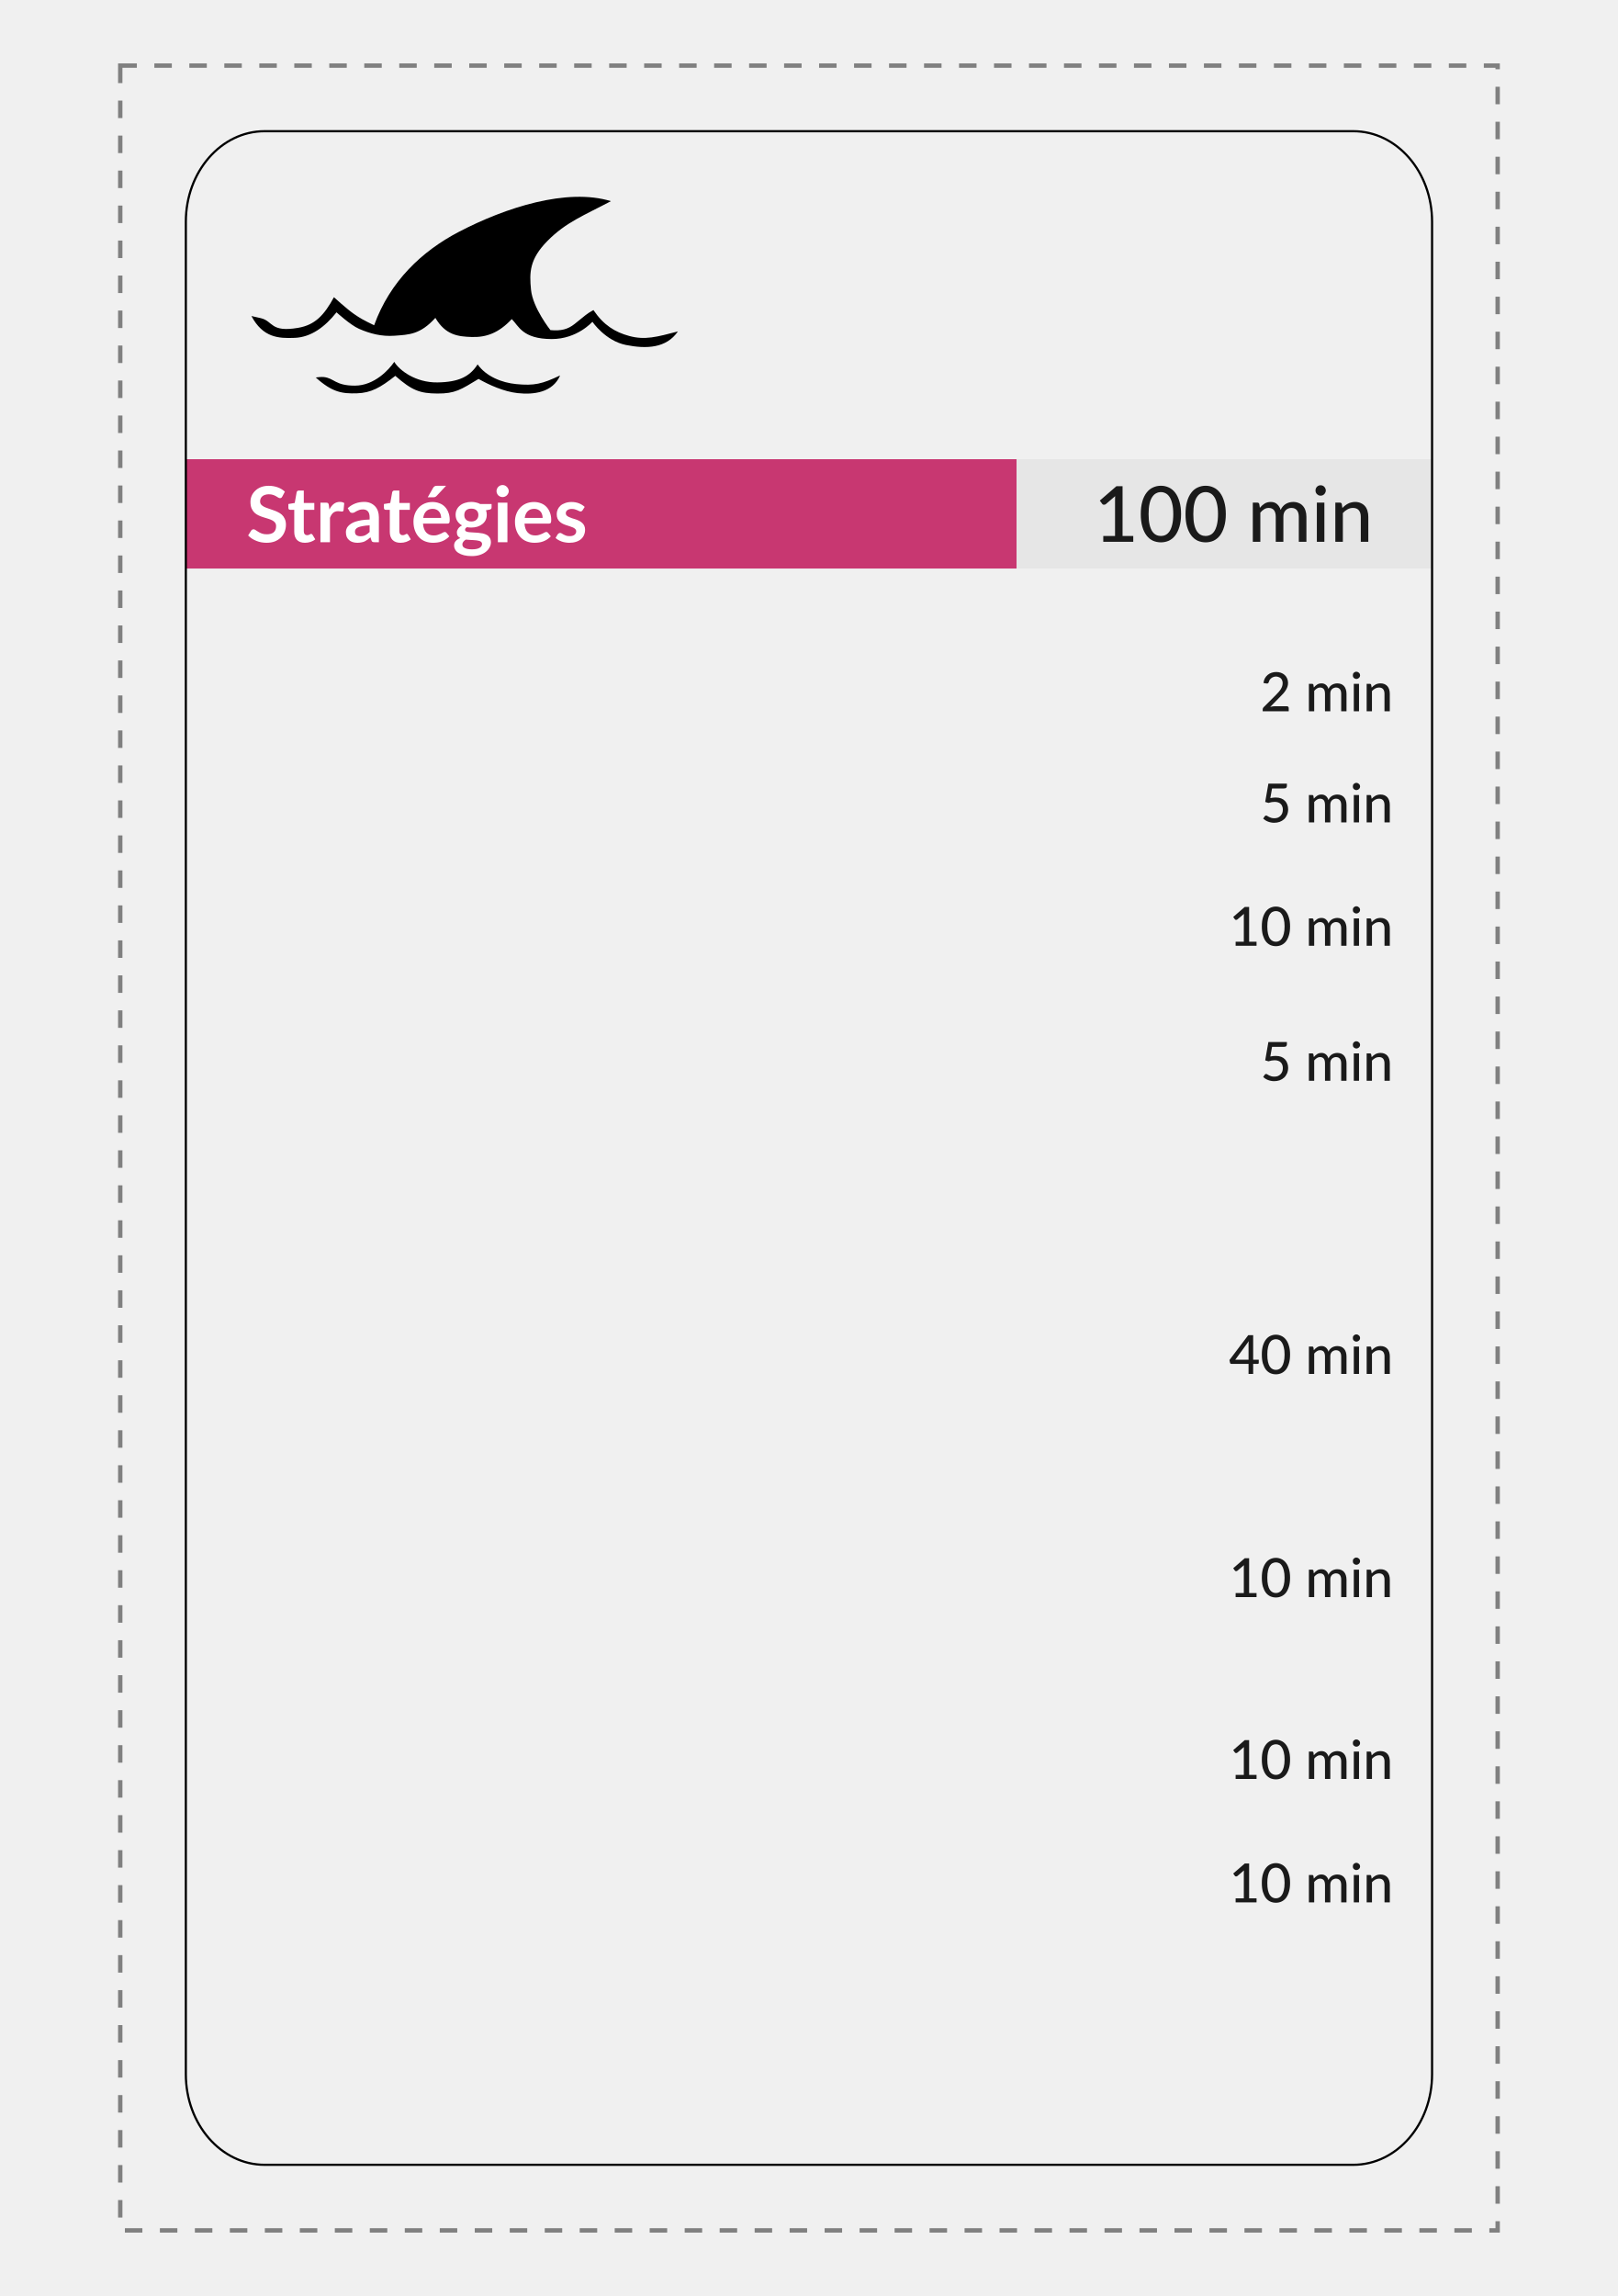
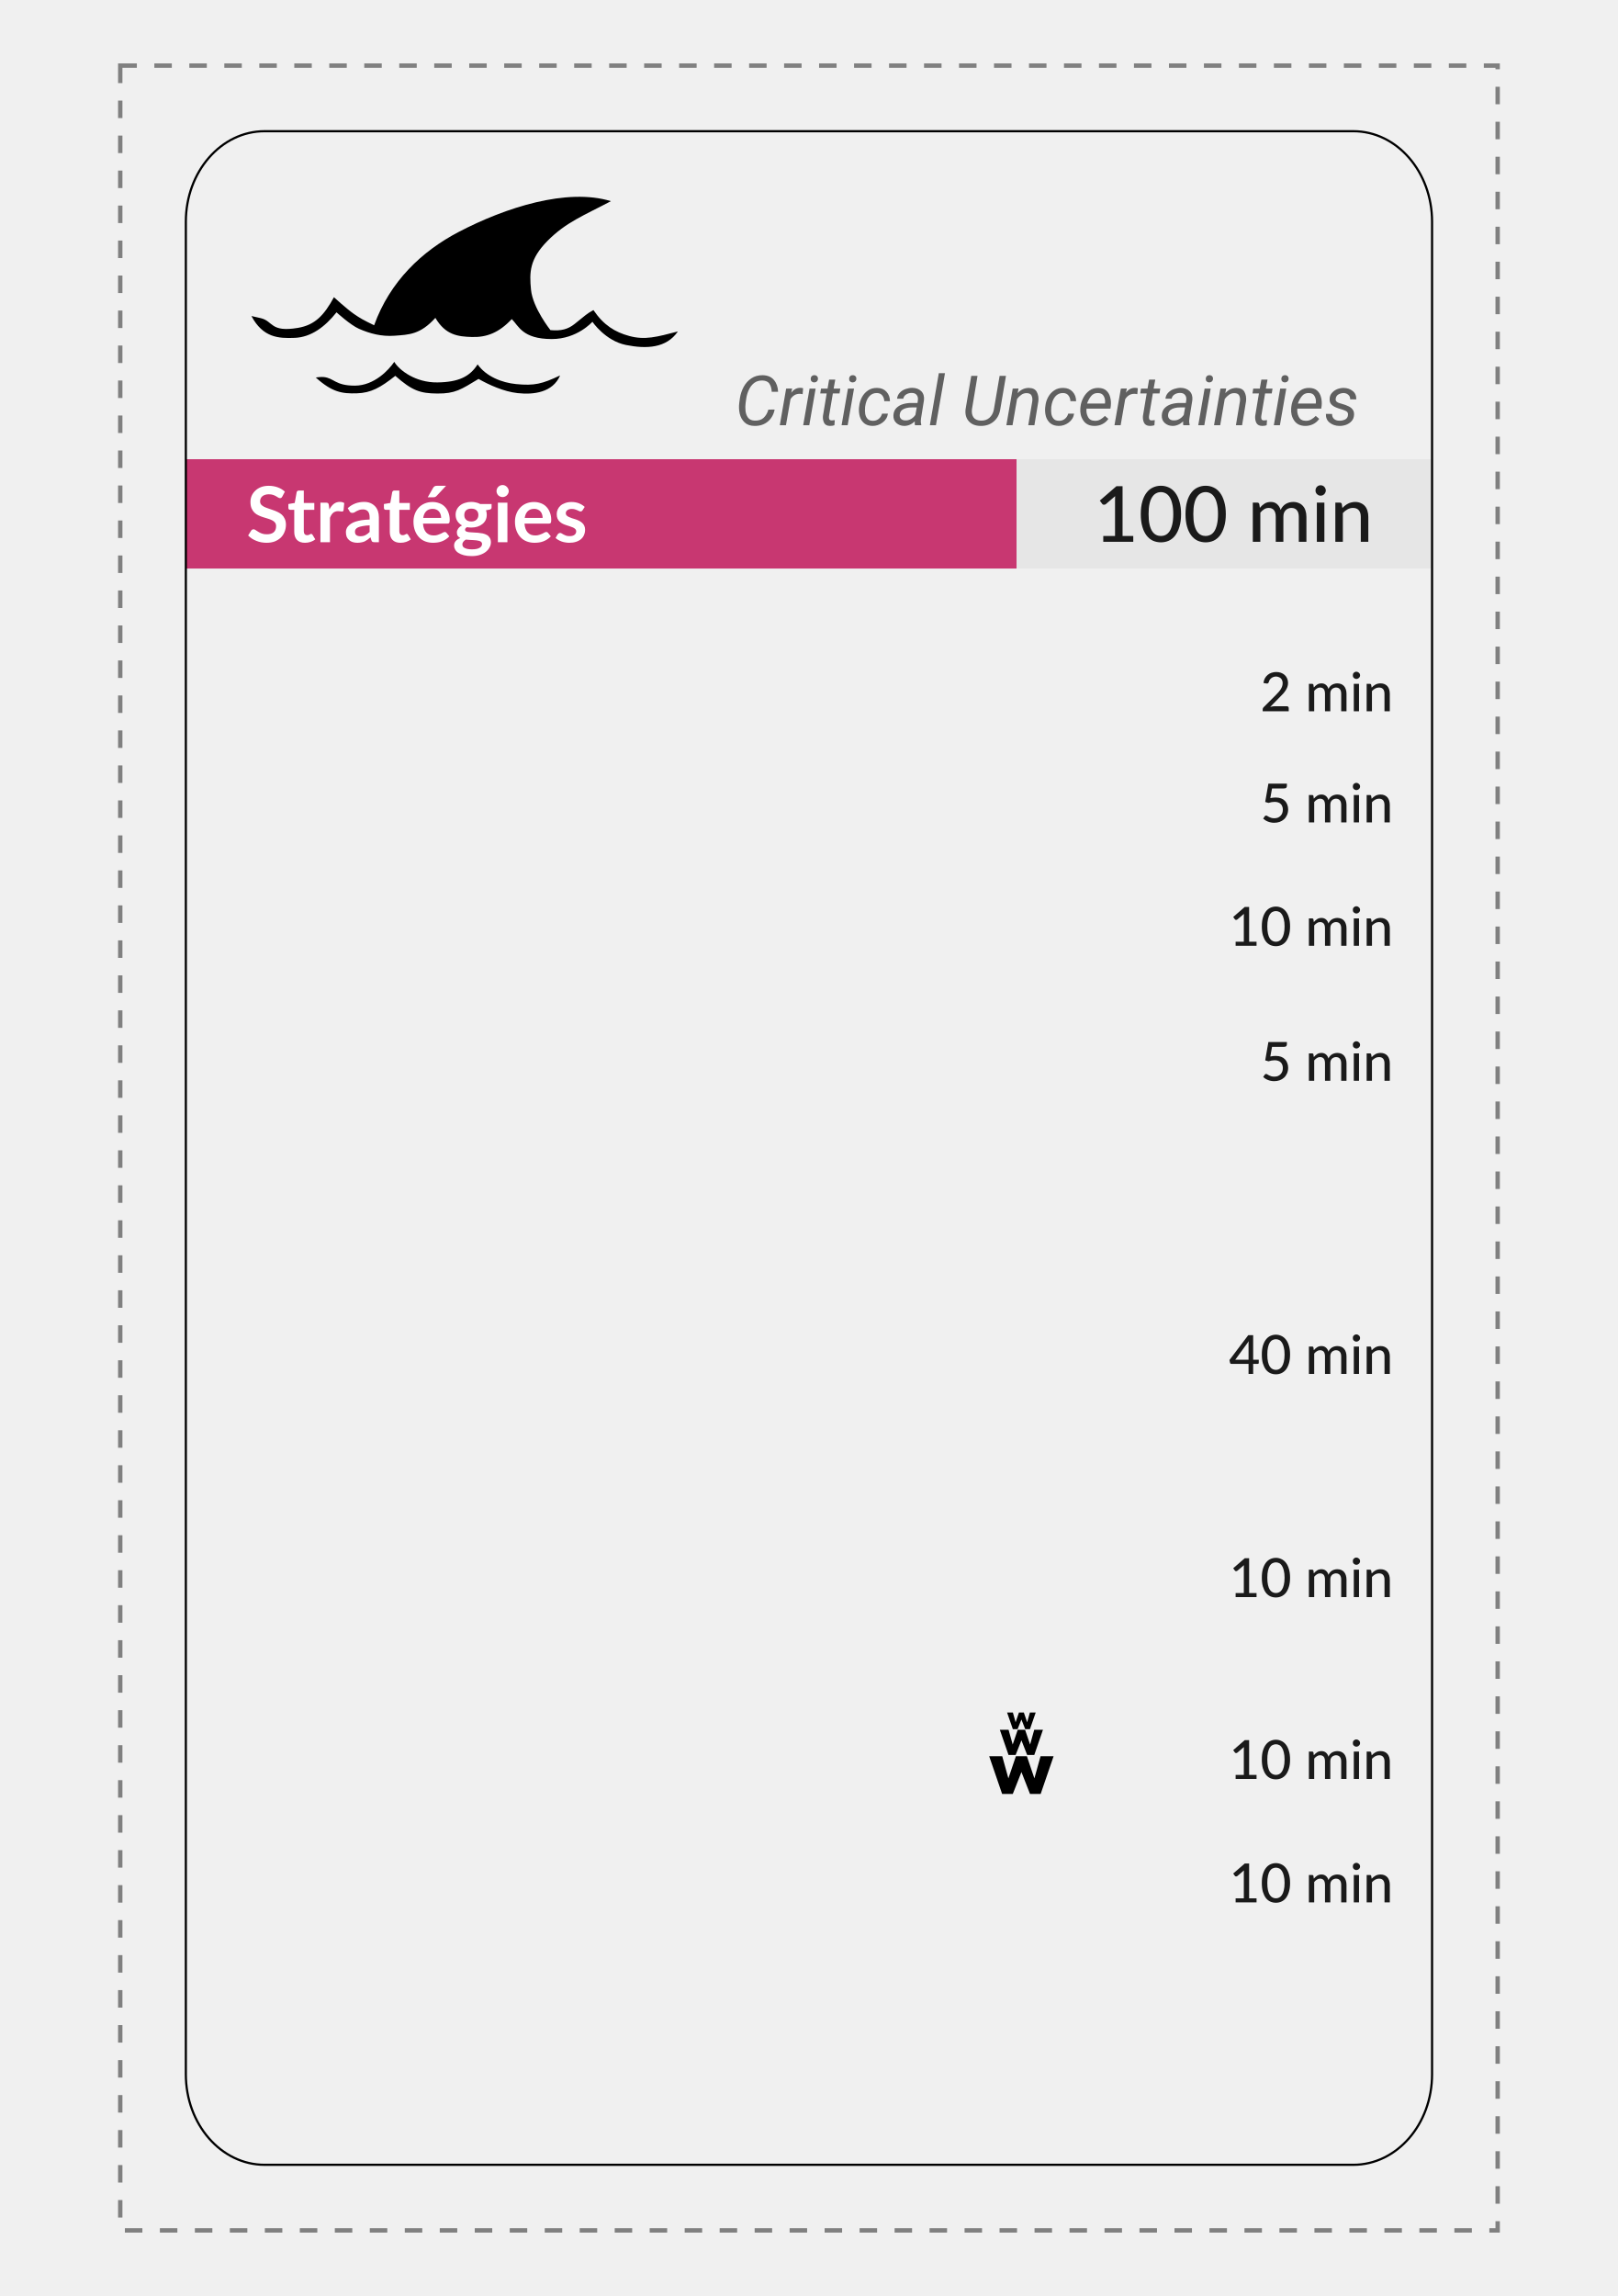
<svg xmlns="http://www.w3.org/2000/svg" xmlns:xlink="http://www.w3.org/1999/xlink" width="74mm" height="105mm" viewBox="0 0 262.205 372.047" id="svg2" version="1.1" enable-background="new">
  <defs id="defs4" />
  <g id="layer1" transform="translate(0,-680.315)" style="display:inline">
    <path style="fill:none;fill-rule:evenodd;stroke:#808080;stroke-width:0.709;stroke-linecap:butt;stroke-linejoin:miter;stroke-miterlimit:4;stroke-dasharray:2.835, 2.835;stroke-dashoffset:0;stroke-opacity:1" d="m 19.488,690.945 0,350.787 223.228,0 0,-350.787 z" id="path3350" transform="translate(4.3385302e-7,8.6660179e-6)" />
  </g>
  <g id="layer2" style="display:inline">
    <path style="fill:none;fill-opacity:1;stroke:none;stroke-width:0.709;stroke-miterlimit:4;stroke-dasharray:2.835, 2.835;stroke-dashoffset:0;stroke-opacity:1" d="m 42.884,21.259 c -7.071,0 -12.766,6.545 -12.766,14.674 l 0,38.477 201.969,0 0,-38.477 c 0,-8.129 -5.692,-14.674 -12.764,-14.674 l -176.439,0 z" id="rect4195-3" />
  </g>
  <g id="layer8" style="display:inline">
    <rect style="display:inline;fill:#c83771;fill-opacity:1;stroke:none;stroke-width:1;stroke-miterlimit:4;stroke-dasharray:none;stroke-dashoffset:0;stroke-opacity:1" id="rect4178" width="134.646" height="17.717" x="30.118" y="74.409" />
    <text xml:space="preserve" style="font-style:normal;font-weight:normal;line-height:0%;font-family:sans-serif;letter-spacing:0px;word-spacing:0px;display:inline;fill:#000000;fill-opacity:1;stroke:none;stroke-width:1px;stroke-linecap:butt;stroke-linejoin:miter;stroke-opacity:1" x="39.935" y="87.861" id="text4180">
      <tspan id="tspan4182" x="39.935" y="87.861" style="font-style:normal;font-variant:normal;font-weight:bold;font-stretch:normal;font-size:12.5px;line-height:1.25;font-family:Lato;-inkscape-font-specification:'Lato Bold';fill:#ffffff">Stratégies</tspan>
    </text>
    <rect y="74.409" x="164.764" height="17.717" width="67.323" id="rect4191" style="display:inline;fill:#e6e6e6;fill-opacity:1;stroke:none;stroke-width:1;stroke-miterlimit:4;stroke-dasharray:none;stroke-dashoffset:0;stroke-opacity:1" />
    <text xml:space="preserve" style="font-style:normal;font-weight:normal;line-height:0%;font-family:sans-serif;letter-spacing:0px;word-spacing:0px;fill:#1a1a1a;fill-opacity:1;stroke:none;stroke-width:1px;stroke-linecap:butt;stroke-linejoin:miter;stroke-opacity:1" x="177.268" y="87.79" id="text4193">
      <tspan id="tspan4195" x="177.268" y="87.79" style="font-style:normal;font-variant:normal;font-weight:500;font-stretch:normal;font-size:12.5px;line-height:1.25;font-family:Lato;-inkscape-font-specification:'Lato Medium';fill:#1a1a1a">100 min</tspan>
    </text>
  </g>
  <g id="layer7">
-     <path style="fill:none;fill-rule:evenodd;stroke:none;stroke-width:1px;stroke-linecap:butt;stroke-linejoin:miter;stroke-opacity:1" d="m 99.213,31.89 0,31.89 122.244,0 0,-31.89 z" id="path4300" />
-     <flowRoot xml:space="preserve" style="font-style:normal;font-weight:normal;line-height:0.01%;font-family:sans-serif;text-align:end;letter-spacing:0px;word-spacing:0px;text-anchor:end;fill:#000000;fill-opacity:1;stroke:none;stroke-width:1px;stroke-linecap:butt;stroke-linejoin:miter;stroke-opacity:1" id="flowRoot4271" transform="translate(0.3523199,-0.74843)">
+     <path style="fill:none;fill-rule:evenodd;stroke:none;stroke-width:1px;stroke-linecap:butt;stroke-linejoin:miter;stroke-opacity:1" d="m 99.213,31.89 v 31.89 H 221.457 v -31.89 z" id="path4300" />
+     <flowRoot xml:space="preserve" style="font-style:normal;font-weight:normal;line-height:0.01%;font-family:sans-serif;text-align:end;letter-spacing:0px;word-spacing:0px;text-anchor:end;fill:#000000;fill-opacity:1;stroke:none;stroke-width:1px;stroke-linecap:butt;stroke-linejoin:miter;stroke-opacity:1" id="flowRoot4271" transform="translate(0.3523199,-4.49843)">
      <flowRegion id="flowRegion4273">
        <use x="0" y="0" xlink:href="#path4300" id="use4275" width="100%" height="100%" />
      </flowRegion>
-       <flowPara style="font-style:normal;font-variant:normal;font-weight:bold;font-stretch:normal;font-size:13.375px;line-height:1.25;font-family:Roboto;-inkscape-font-specification:'Roboto Bold';text-align:end;text-anchor:end" id="flowPara4277">Incertitudes critiques</flowPara>
+       <flowPara style="font-style:normal;font-variant:normal;font-weight:bold;font-stretch:normal;font-size:13.375px;line-height:1.25;font-family:Roboto;-inkscape-font-specification:'Roboto Bold';text-align:end;text-anchor:end" id="flowPara4277">Incertitudes Critiques</flowPara>
    </flowRoot>
+     <text xml:space="preserve" style="font-style:italic;font-variant:normal;font-weight:normal;font-stretch:normal;font-size:11.25px;line-height:1.15;font-family:Roboto;-inkscape-font-specification:'Roboto, Italic';font-variant-ligatures:normal;font-variant-caps:normal;font-variant-numeric:normal;font-variant-east-asian:normal;font-variation-settings:normal;direction:ltr;display:inline;vector-effect:none;fill:#000000;fill-opacity:0.6;stroke:none;stroke-width:1px;stroke-linecap:butt;stroke-linejoin:miter;stroke-miterlimit:4;stroke-dasharray:none;stroke-dashoffset:0;stroke-opacity:1;-inkscape-stroke:none;stop-color:#000000" x="119.101" y="68.906" id="text5">
+       <tspan id="tspan5" x="119.101" y="68.906">Critical Uncertainties</tspan>
+     </text>
  </g>
  <g id="layer6" style="display:inline">
-     <path style="fill:none;fill-rule:evenodd;stroke:none;stroke-width:1px;stroke-linecap:butt;stroke-linejoin:miter;stroke-opacity:1" d="m 40.748,31.89 0,31.89 53.15,0 0,-31.89 z" id="path4213" />
+     <path style="fill:none;fill-rule:evenodd;stroke:none;stroke-width:1px;stroke-linecap:butt;stroke-linejoin:miter;stroke-opacity:1" d="m 40.748,31.89 v 31.89 h 53.15 v -31.89 z" id="path4213" />
    <g transform="matrix(1.007118,0,0,1.007118,-309.8222,-34.8267)" id="layer31">
      <g id="g4818">
        <path style="fill:#000000;fill-opacity:1;stroke:none;stroke-width:0.265px;stroke-linecap:butt;stroke-linejoin:miter;stroke-opacity:1" d="m 358.444,95.316 c 2.654,2.397 4.253,2.616 6.615,2.547 2.264,-0.067 3.776,-0.905 6.185,-2.811 2.701,2.374 3.97,2.824 6.763,2.844 2.873,0.021 3.79,-0.629 6.631,-2.348 1.719,0.971 4.069,2.04 6.284,2.282 2.587,0.283 5.655,-0.083 6.846,-2.844 -2.902,1.373 -4.145,1.679 -7.075,1.393 -2.311,-0.226 -4.831,-1.225 -6.204,-3.171 -1.248,1.96 -3.045,2.857 -6.466,2.902 -3.523,0.046 -6.138,-1.951 -6.945,-3.307 -0.842,1.239 -3.181,3.827 -6.356,3.827 -3.161,-4.67e-4 -3.283,-1.203 -5.004,-1.387 -0.423,-0.045 -1.274,0.074 -1.274,0.074 z" id="path4812" />
        <path style="fill:#000000;fill-opacity:1;stroke:none;stroke-width:0.265px;stroke-linecap:butt;stroke-linejoin:miter;stroke-opacity:1" d="m 348.092,85.427 c 0,0 1.028,0.228 1.54,0.353 1.991,0.488 1.483,2.307 5.951,1.553 2.751,-0.464 4.209,-2.042 5.786,-4.933 0,0 2.073,1.901 3.226,2.697 1.02,0.703 1.454,0.947 3.241,1.819 2.548,-7.078 7.702,-11.931 13.613,-15.02 7.523,-3.931 17.417,-7.114 24.495,-4.95 -4.307,2.285 -7.221,3.368 -10.205,6.388 -2.918,2.952 -2.928,5.106 -2.658,7.858 0.288,2.946 3.126,6.501 3.126,6.501 1.739,0.162 2.818,-0.141 3.878,-0.979 1.853,-1.464 1.868,-1.598 3.041,-2.245 1.658,2.447 3.47,3.542 5.755,4.167 2.531,0.693 4.441,0.162 7.838,-0.728 -1.86,2.71 -5.073,2.839 -8.365,2.177 -3.314,-0.667 -5.394,-3.731 -5.394,-3.731 0,0 -2.433,2.786 -6.548,2.778 -4.728,-0.01 -5.313,-2.122 -6.426,-3.214 -2.088,2.231 -4.089,2.957 -6.44,2.883 -2.203,-0.069 -4.224,-0.302 -5.854,-3.076 -2.431,2.688 -4.231,2.701 -6.589,2.873 -2.074,0.151 -3.936,-0.34 -5.714,-1.12 -1.365,-0.599 -3.605,-2.646 -3.605,-2.646 -1.86,2.346 -4.092,4 -6.714,4.108 -2.602,0.108 -5.118,-0.015 -6.978,-3.513 z" id="path4814" />
      </g>
    </g>
  </g>
  <g id="layer5" style="display:inline">
    <rect style="fill:none;fill-opacity:1;stroke:#000000;stroke-width:0.354;stroke-miterlimit:4;stroke-dasharray:none;stroke-dashoffset:0;stroke-opacity:1" id="rect4187" width="201.969" height="329.528" x="30.118" y="21.26" ry="14.674" rx="12.764" />
  </g>
  <g id="layer9" style="display:inline">
-     <path style="fill:none;fill-rule:evenodd;stroke:none;stroke-width:1.065px;stroke-linecap:butt;stroke-linejoin:miter;stroke-opacity:1" d="M 35.123,97.6 V 340.157 H 194.564 V 97.6 H 35.123" id="path4245" />
-     <flowRoot xml:space="preserve" style="font-style:normal;font-weight:normal;line-height:0.8;font-family:sans-serif;letter-spacing:0px;word-spacing:0px;fill:#000000;fill-opacity:1;stroke:none;stroke-width:1px;stroke-linecap:butt;stroke-linejoin:miter;stroke-opacity:1" id="flowRoot4251">
+     <path style="fill:none;fill-rule:evenodd;stroke:none;stroke-width:1.065px;stroke-linecap:butt;stroke-linejoin:miter;stroke-opacity:1" d="M 35.123,97.6 V 340.157 H 194.564 V 97.6 H 35.123" id="pathcu4245" />
+     <flowRoot xml:space="preserve" style="font-style:normal;font-weight:normal;line-height:0.8;font-family:sans-serif;letter-spacing:0px;word-spacing:0px;fill:#000000;fill-opacity:1;stroke:none;stroke-width:1px;stroke-linecap:butt;stroke-linejoin:miter;stroke-opacity:1" id="flowRootcu4251">
      <flowRegion id="flowRegion4253" style="line-height:0.8">
-         <use x="0" y="0" xlink:href="#path4245" id="use4255" width="100%" height="100%" />
+         <use x="0" y="0" xlink:href="#pathcu4245" id="usecu4255" width="100%" height="100%" />
      </flowRegion>
      <flowPara id="flowPara4257" style="font-style:normal;font-variant:normal;font-weight:bold;font-stretch:normal;font-size:8.75px;line-height:0.8;font-family:Roboto;-inkscape-font-specification:'Roboto Bold';fill:#999999;fill-opacity:1">Etapes</flowPara>
      <flowPara style="font-style:normal;font-variant:normal;font-weight:normal;font-stretch:normal;font-size:8.75px;line-height:0.8;font-family:Lato;-inkscape-font-specification:Lato;fill:#1a1a1a;fill-opacity:1" id="flowPara4358">Décrire la séquence des étapes</flowPara>
      <flowPara style="font-style:normal;font-variant:normal;font-weight:normal;font-stretch:normal;font-size:8.75px;line-height:0.8;font-family:Lato;-inkscape-font-specification:Lato;fill:#1a1a1a;fill-opacity:1" id="flowPara4338"> </flowPara>
      <flowPara style="font-style:normal;font-variant:normal;font-weight:normal;font-stretch:normal;font-size:8.75px;line-height:0.8;font-family:Lato;-inkscape-font-specification:Lato;fill:#1a1a1a;fill-opacity:1" id="flowPara4340">Dresser une liste des incertitudes</flowPara>
      <flowPara style="font-style:normal;font-variant:normal;font-weight:normal;font-stretch:normal;font-size:8.75px;line-height:0.8;font-family:Lato;-inkscape-font-specification:Lato;fill:#1a1a1a;fill-opacity:1" id="flowPara4342"> </flowPara>
      <flowPara style="font-style:normal;font-variant:normal;font-weight:normal;font-stretch:normal;font-size:8.75px;line-height:0.8;font-family:Lato;-inkscape-font-specification:Lato;fill:#1a1a1a;fill-opacity:1" id="flowPara4344">Hiérarchiser les facteurs les plus critiques</flowPara>
      <flowPara style="font-style:normal;font-variant:normal;font-weight:normal;font-stretch:normal;font-size:8.75px;line-height:0.8;font-family:Lato;-inkscape-font-specification:Lato;fill:#1a1a1a;fill-opacity:1" id="flowPara4346"> </flowPara>
      <flowPara style="font-style:normal;font-variant:normal;font-weight:normal;font-stretch:normal;font-size:8.75px;line-height:0.8;font-family:Lato;-inkscape-font-specification:Lato;fill:#1a1a1a;fill-opacity:1" id="flowPara4365">Sélectionnez les deux éléments les plus critiques et les plus incertains et placez-les sur la grille en tant que X et Y. Quatre quadrants sont ainsi créés.</flowPara>
      <flowPara style="font-style:normal;font-variant:normal;font-weight:normal;font-stretch:normal;font-size:8.75px;line-height:0.8;font-family:Lato;-inkscape-font-specification:Lato;fill:#1a1a1a;fill-opacity:1" id="flowPara4350"> </flowPara>
      <flowPara style="font-style:normal;font-variant:normal;font-weight:normal;font-stretch:normal;font-size:8.75px;line-height:0.8;font-family:Lato;-inkscape-font-specification:Lato;fill:#1a1a1a;fill-opacity:1" id="flowPara4352">Chaque groupe rédige un scénario pour un quadrant, le partage, réfléchit à des stratégies et les partage.</flowPara>
      <flowPara style="font-style:normal;font-variant:normal;font-weight:normal;font-stretch:normal;font-size:8.75px;line-height:0.8;font-family:Lato;-inkscape-font-specification:Lato;fill:#1a1a1a;fill-opacity:1" id="flowPara4354"> </flowPara>
      <flowPara style="font-style:normal;font-variant:normal;font-weight:normal;font-stretch:normal;font-size:8.75px;line-height:0.8;font-family:Lato;-inkscape-font-specification:Lato;fill:#1a1a1a;fill-opacity:1" id="flowPara4356">Sélectionner des stratégies robustes et de couverture</flowPara>
      <flowPara style="font-style:normal;font-variant:normal;font-weight:normal;font-stretch:normal;font-size:8.75px;line-height:0.8;font-family:Lato;-inkscape-font-specification:Lato;fill:#1a1a1a;fill-opacity:1" id="flowPara4359"> </flowPara>
      <flowPara style="font-style:normal;font-variant:normal;font-weight:normal;font-stretch:normal;font-size:8.75px;line-height:0.8;font-family:Lato;-inkscape-font-specification:Lato;fill:#1a1a1a;fill-opacity:1" id="flowPara4361">Les groupes débriefent avec W<flowSpan style="font-size:65%;line-height:0.8;baseline-shift:super" id="flowSpan4363">3</flowSpan>
      </flowPara>
      <flowPara style="font-style:normal;font-variant:normal;font-weight:normal;font-stretch:normal;font-size:8.75px;line-height:0.8;font-family:Lato;-inkscape-font-specification:Lato;fill:#1a1a1a;fill-opacity:1" id="flowPara4369" />
-       <flowPara style="font-style:normal;font-variant:normal;font-weight:normal;font-stretch:normal;font-size:8.75px;line-height:0.8;font-family:Lato;-inkscape-font-specification:Lato;fill:#1a1a1a;fill-opacity:1" id="flowPara4371">L es groupes partagent leurs comptes rendus et choisissent un  Maintenant que va-t-il se passer ?</flowPara>
+       <flowPara style="font-style:normal;font-variant:normal;font-weight:normal;font-stretch:normal;font-size:8.75px;line-height:0.8;font-family:Lato;-inkscape-font-specification:Lato;fill:#1a1a1a;fill-opacity:1" id="flowPara4371">Les groupes partagent leurs comptes rendus et choisissent un  Maintenant que va-t-il se passer ?</flowPara>
    </flowRoot>
+     <g transform="matrix(0.4283016,0,0,0.4283016,126.2357,273.2971)" id="layer8-3" style="display:inline;enable-background:new">
+       <g id="g981">
+         <g aria-label="w" transform="scale(1.06805,0.9362862)" style="font-style:normal;font-weight:normal;font-size:11.303px;line-height:1.25;font-family:sans-serif;letter-spacing:0px;word-spacing:0px;fill:#000000;fill-opacity:1;stroke:none;stroke-width:0.283" id="text956">
+           <path d="m 82.849,43.391 3.07,-8.862 3.038,8.862 h 3.766 l 4.589,-15.255 h -4.621 l -2.184,8.957 -2.659,-8.957 h -3.893 l -2.659,8.957 -2.184,-8.957 h -4.621 l 4.589,15.255 z" style="font-style:normal;font-variant:normal;font-weight:bold;font-stretch:normal;font-size:31.65px;font-family:JournalSans;-inkscape-font-specification:'JournalSans Bold';stroke-width:0.283" id="path966" />
+         </g>
+         <g aria-label="w" transform="scale(1.070243,0.9343669)" style="font-style:normal;font-weight:normal;font-size:11.327px;line-height:1.25;font-family:sans-serif;letter-spacing:0px;word-spacing:0px;fill:#000000;fill-opacity:1;stroke:none;stroke-width:0.283" id="text960">
+           <path d="m 83.687,27.676 2.051,-5.92 2.03,5.92 h 2.516 L 93.349,17.485 H 90.262 L 88.803,23.469 87.027,17.485 H 84.427 l -1.776,5.984 -1.459,-5.984 h -3.087 l 3.066,10.191 z" style="font-style:normal;font-variant:normal;font-weight:bold;font-stretch:normal;font-size:21.143px;font-family:'Journal Sans';-inkscape-font-specification:'Journal Sans Bold';stroke-width:0.283" id="path969" />
+         </g>
+         <g aria-label="w" transform="scale(1.072666,0.9322571)" style="font-style:normal;font-weight:normal;font-size:11.352px;line-height:1.25;font-family:sans-serif;letter-spacing:0px;word-spacing:0px;fill:#000000;fill-opacity:1;stroke:none;stroke-width:0.284" id="text964">
+           <path d="m 84.182,17.274 1.358,-3.92 1.344,3.92 h 1.666 l 2.03,-6.749 h -2.044 l -0.966,3.962 -1.176,-3.962 H 84.672 l -1.176,3.962 -0.966,-3.962 h -2.044 l 2.03,6.749 z" style="font-style:normal;font-variant:normal;font-weight:bold;font-stretch:normal;font-size:14.001px;font-family:'Journal Sans';-inkscape-font-specification:'Journal Sans Bold';stroke-width:0.284" id="path972" />
+         </g>
+       </g>
+     </g>
  </g>
  <g id="layer4" style="display:inline">
    <text id="text4227" y="115.249" x="204.247" style="font-style:normal;font-weight:normal;line-height:0%;font-family:sans-serif;letter-spacing:0px;word-spacing:0px;fill:#1a1a1a;fill-opacity:1;stroke:none;stroke-width:1px;stroke-linecap:butt;stroke-linejoin:miter;stroke-opacity:1" xml:space="preserve">
      <tspan style="font-style:normal;font-variant:normal;font-weight:500;font-stretch:normal;font-size:8.75px;line-height:1.25;font-family:Lato;-inkscape-font-specification:'Lato Medium';fill:#1a1a1a" y="115.249" x="204.247" id="tspan4229">2 min</tspan>
    </text>
    <text id="text4231" y="133.262" x="204.247" style="font-style:normal;font-weight:normal;line-height:0%;font-family:sans-serif;letter-spacing:0px;word-spacing:0px;fill:#1a1a1a;fill-opacity:1;stroke:none;stroke-width:1px;stroke-linecap:butt;stroke-linejoin:miter;stroke-opacity:1" xml:space="preserve">
      <tspan style="font-style:normal;font-variant:normal;font-weight:500;font-stretch:normal;font-size:8.75px;line-height:1.25;font-family:Lato;-inkscape-font-specification:'Lato Medium';fill:#1a1a1a" y="133.262" x="204.247" id="tspan4233">5 min</tspan>
    </text>
-     <path style="fill:none;fill-rule:evenodd;stroke:none;stroke-width:1px;stroke-linecap:butt;stroke-linejoin:miter;stroke-opacity:1" d="m 194.882,102.756 0,237.402 26.575,0 0,-237.402 z" id="path4239" />
+     <path style="fill:none;fill-rule:evenodd;stroke:none;stroke-width:1px;stroke-linecap:butt;stroke-linejoin:miter;stroke-opacity:1" d="m 194.882,102.756 v 237.402 h 26.575 V 102.756 Z" id="path4239" />
    <text xml:space="preserve" style="font-style:normal;font-weight:normal;line-height:0%;font-family:sans-serif;letter-spacing:0px;word-spacing:0px;fill:#1a1a1a;fill-opacity:1;stroke:none;stroke-width:1px;stroke-linecap:butt;stroke-linejoin:miter;stroke-opacity:1" x="199.171" y="153.259" id="text4390">
      <tspan id="tspan4392" x="199.171" y="153.259" style="font-style:normal;font-variant:normal;font-weight:500;font-stretch:normal;font-size:8.75px;line-height:1.25;font-family:Lato;-inkscape-font-specification:'Lato Medium';fill:#1a1a1a">10 min</tspan>
    </text>
    <text id="text4394" y="175.132" x="204.247" style="font-style:normal;font-weight:normal;line-height:0%;font-family:sans-serif;letter-spacing:0px;word-spacing:0px;fill:#1a1a1a;fill-opacity:1;stroke:none;stroke-width:1px;stroke-linecap:butt;stroke-linejoin:miter;stroke-opacity:1" xml:space="preserve">
      <tspan style="font-style:normal;font-variant:normal;font-weight:500;font-stretch:normal;font-size:8.75px;line-height:1.25;font-family:Lato;-inkscape-font-specification:'Lato Medium';fill:#1a1a1a" y="175.132" x="204.247" id="tspan4396">5 min</tspan>
    </text>
    <text xml:space="preserve" style="font-style:normal;font-weight:normal;line-height:0%;font-family:sans-serif;letter-spacing:0px;word-spacing:0px;fill:#1a1a1a;fill-opacity:1;stroke:none;stroke-width:1px;stroke-linecap:butt;stroke-linejoin:miter;stroke-opacity:1" x="199.171" y="222.632" id="text4360">
      <tspan id="tspan4362" x="199.171" y="222.632" style="font-style:normal;font-variant:normal;font-weight:500;font-stretch:normal;font-size:8.75px;line-height:1.25;font-family:Lato;-inkscape-font-specification:'Lato Medium';fill:#1a1a1a">40 min</tspan>
    </text>
    <text xml:space="preserve" style="font-style:normal;font-weight:normal;line-height:0%;font-family:sans-serif;letter-spacing:0px;word-spacing:0px;fill:#1a1a1a;fill-opacity:1;stroke:none;stroke-width:1px;stroke-linecap:butt;stroke-linejoin:miter;stroke-opacity:1" x="199.171" y="258.794" id="text4364">
      <tspan id="tspan4366" x="199.171" y="258.794" style="font-style:normal;font-variant:normal;font-weight:500;font-stretch:normal;font-size:8.75px;line-height:1.25;font-family:Lato;-inkscape-font-specification:'Lato Medium';fill:#1a1a1a">10 min</tspan>
    </text>
    <text id="text4375" y="288.267" x="199.171" style="font-style:normal;font-weight:normal;line-height:0%;font-family:sans-serif;letter-spacing:0px;word-spacing:0px;fill:#1a1a1a;fill-opacity:1;stroke:none;stroke-width:1px;stroke-linecap:butt;stroke-linejoin:miter;stroke-opacity:1" xml:space="preserve">
      <tspan style="font-style:normal;font-variant:normal;font-weight:500;font-stretch:normal;font-size:8.75px;line-height:1.25;font-family:Lato;-inkscape-font-specification:'Lato Medium';fill:#1a1a1a" y="288.267" x="199.171" id="tspan4377">10 min</tspan>
    </text>
    <text xml:space="preserve" style="font-style:normal;font-weight:normal;line-height:0%;font-family:sans-serif;letter-spacing:0px;word-spacing:0px;fill:#1a1a1a;fill-opacity:1;stroke:none;stroke-width:1px;stroke-linecap:butt;stroke-linejoin:miter;stroke-opacity:1" x="199.171" y="308.26" id="text4379">
      <tspan id="tspan4381" x="199.171" y="308.26" style="font-style:normal;font-variant:normal;font-weight:500;font-stretch:normal;font-size:8.75px;line-height:1.25;font-family:Lato;-inkscape-font-specification:'Lato Medium';fill:#1a1a1a">10 min</tspan>
    </text>
  </g>
</svg>
